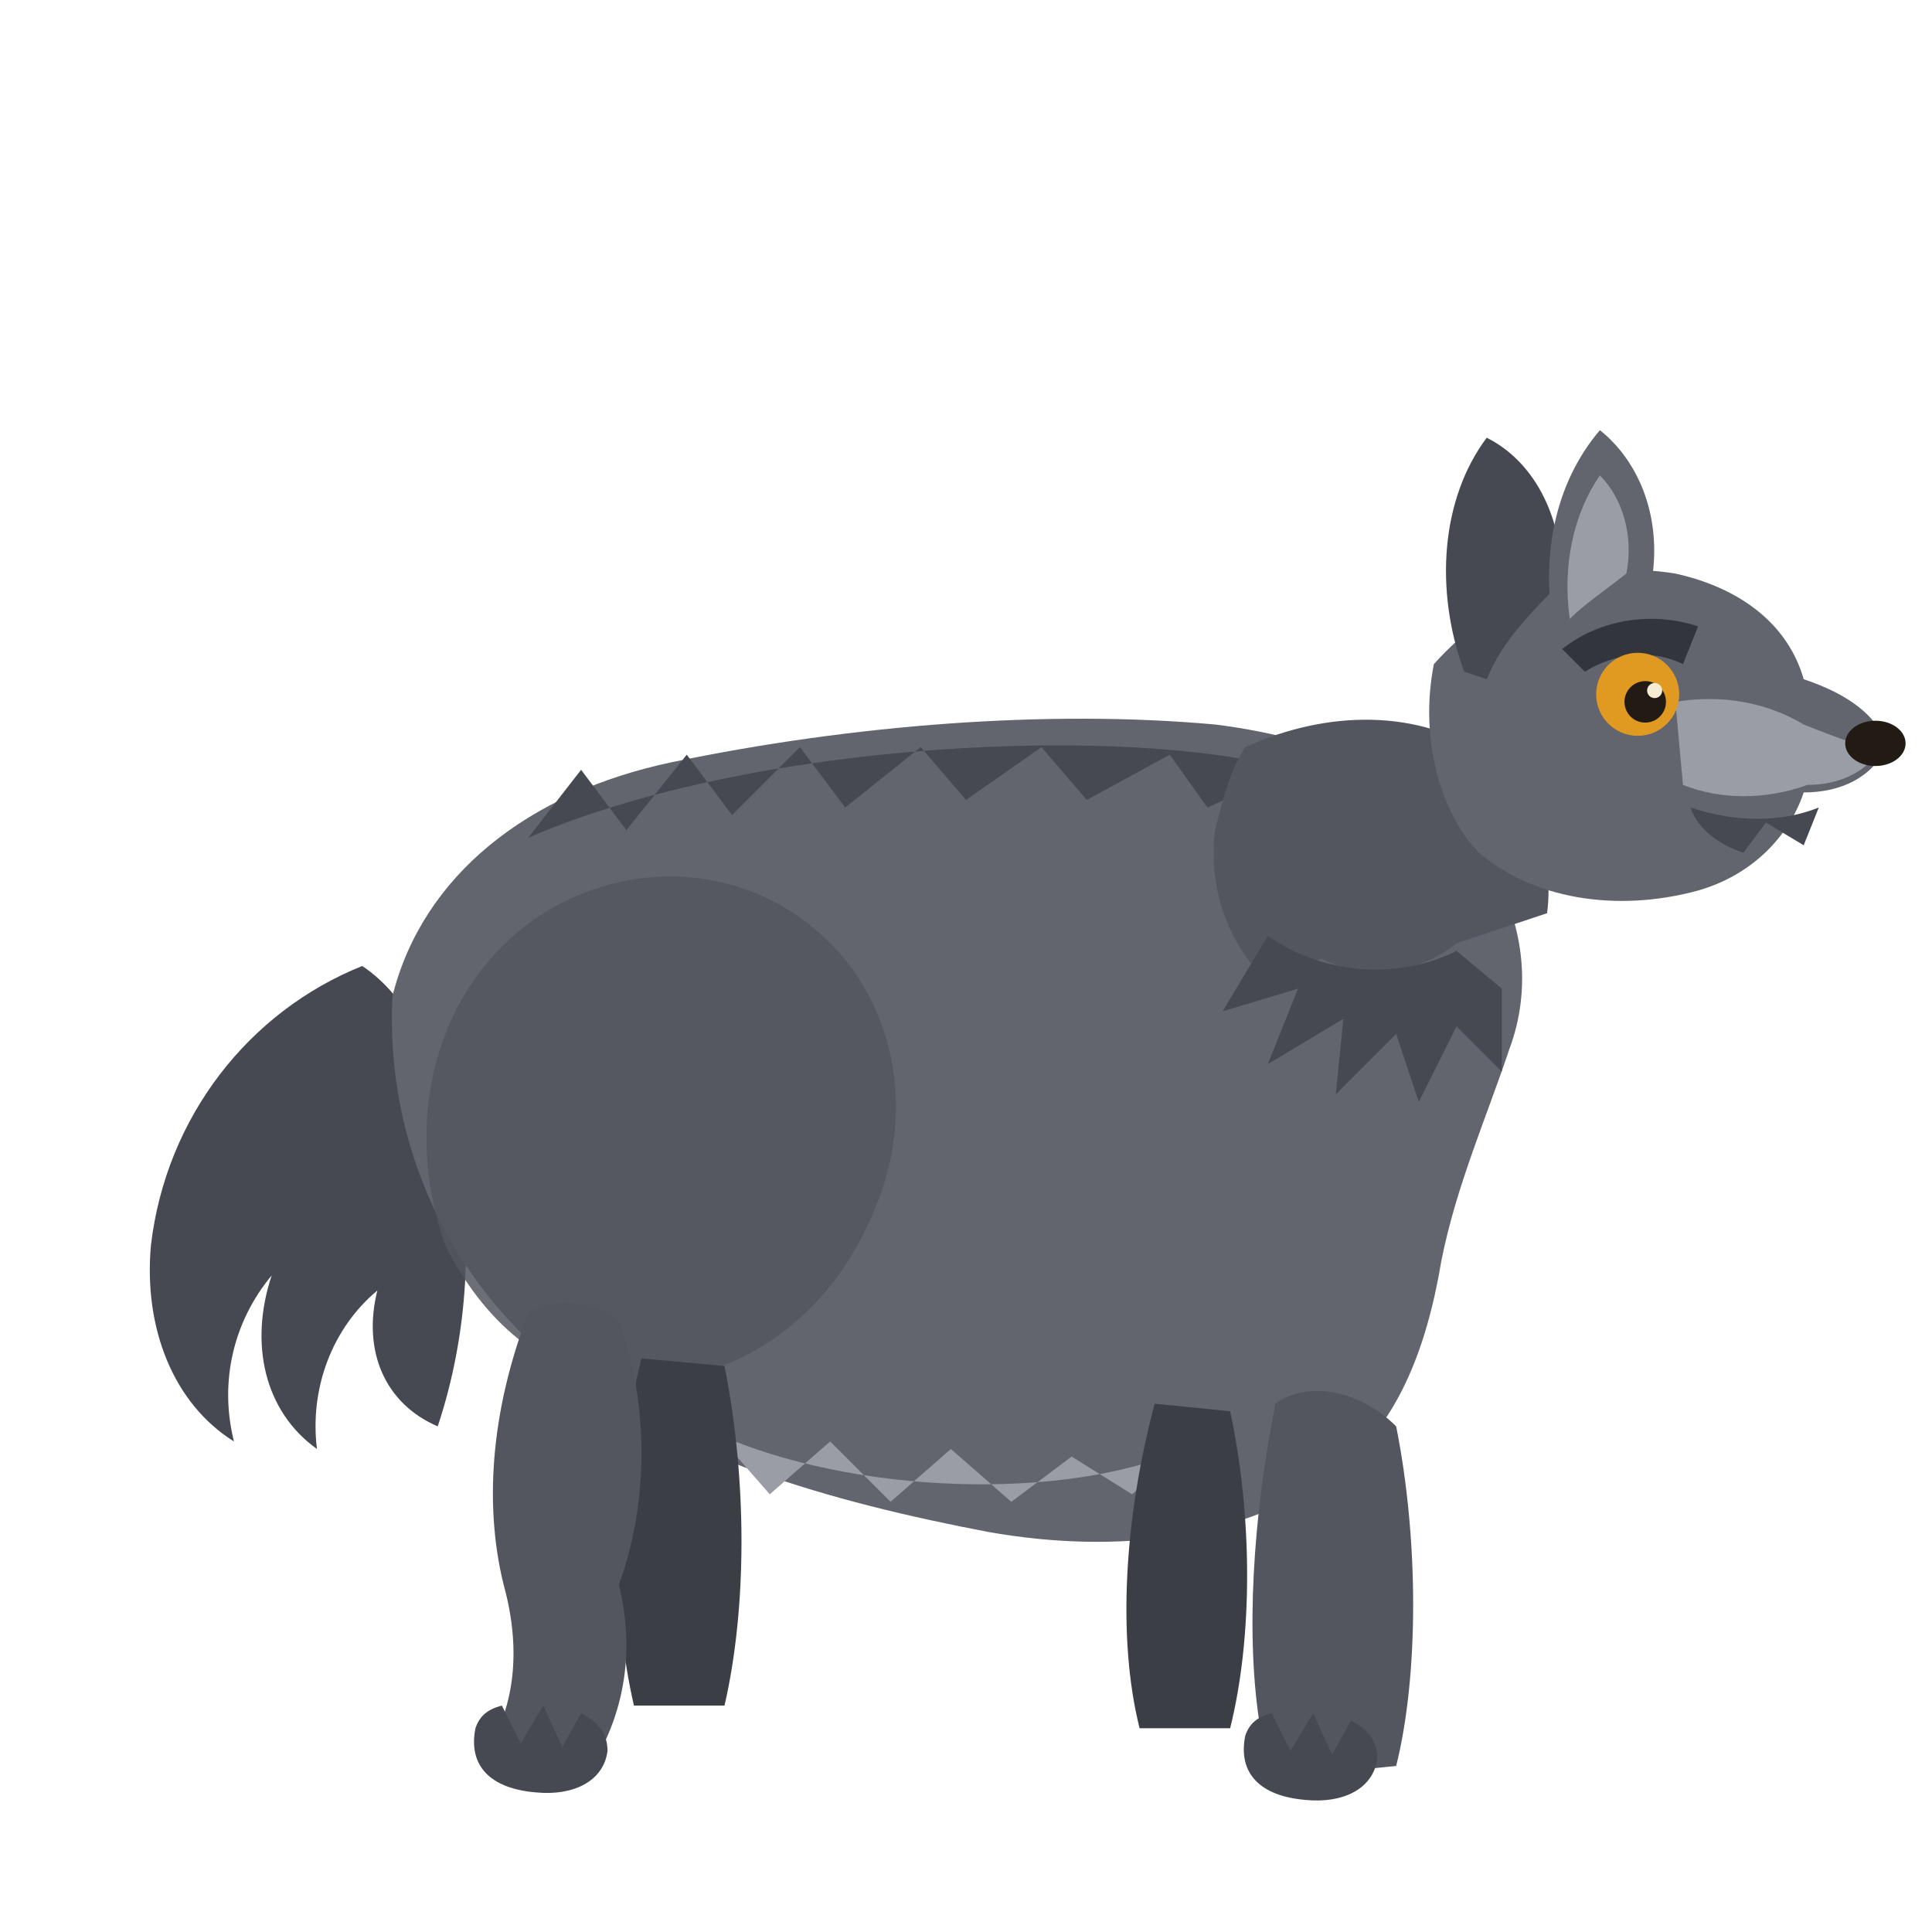
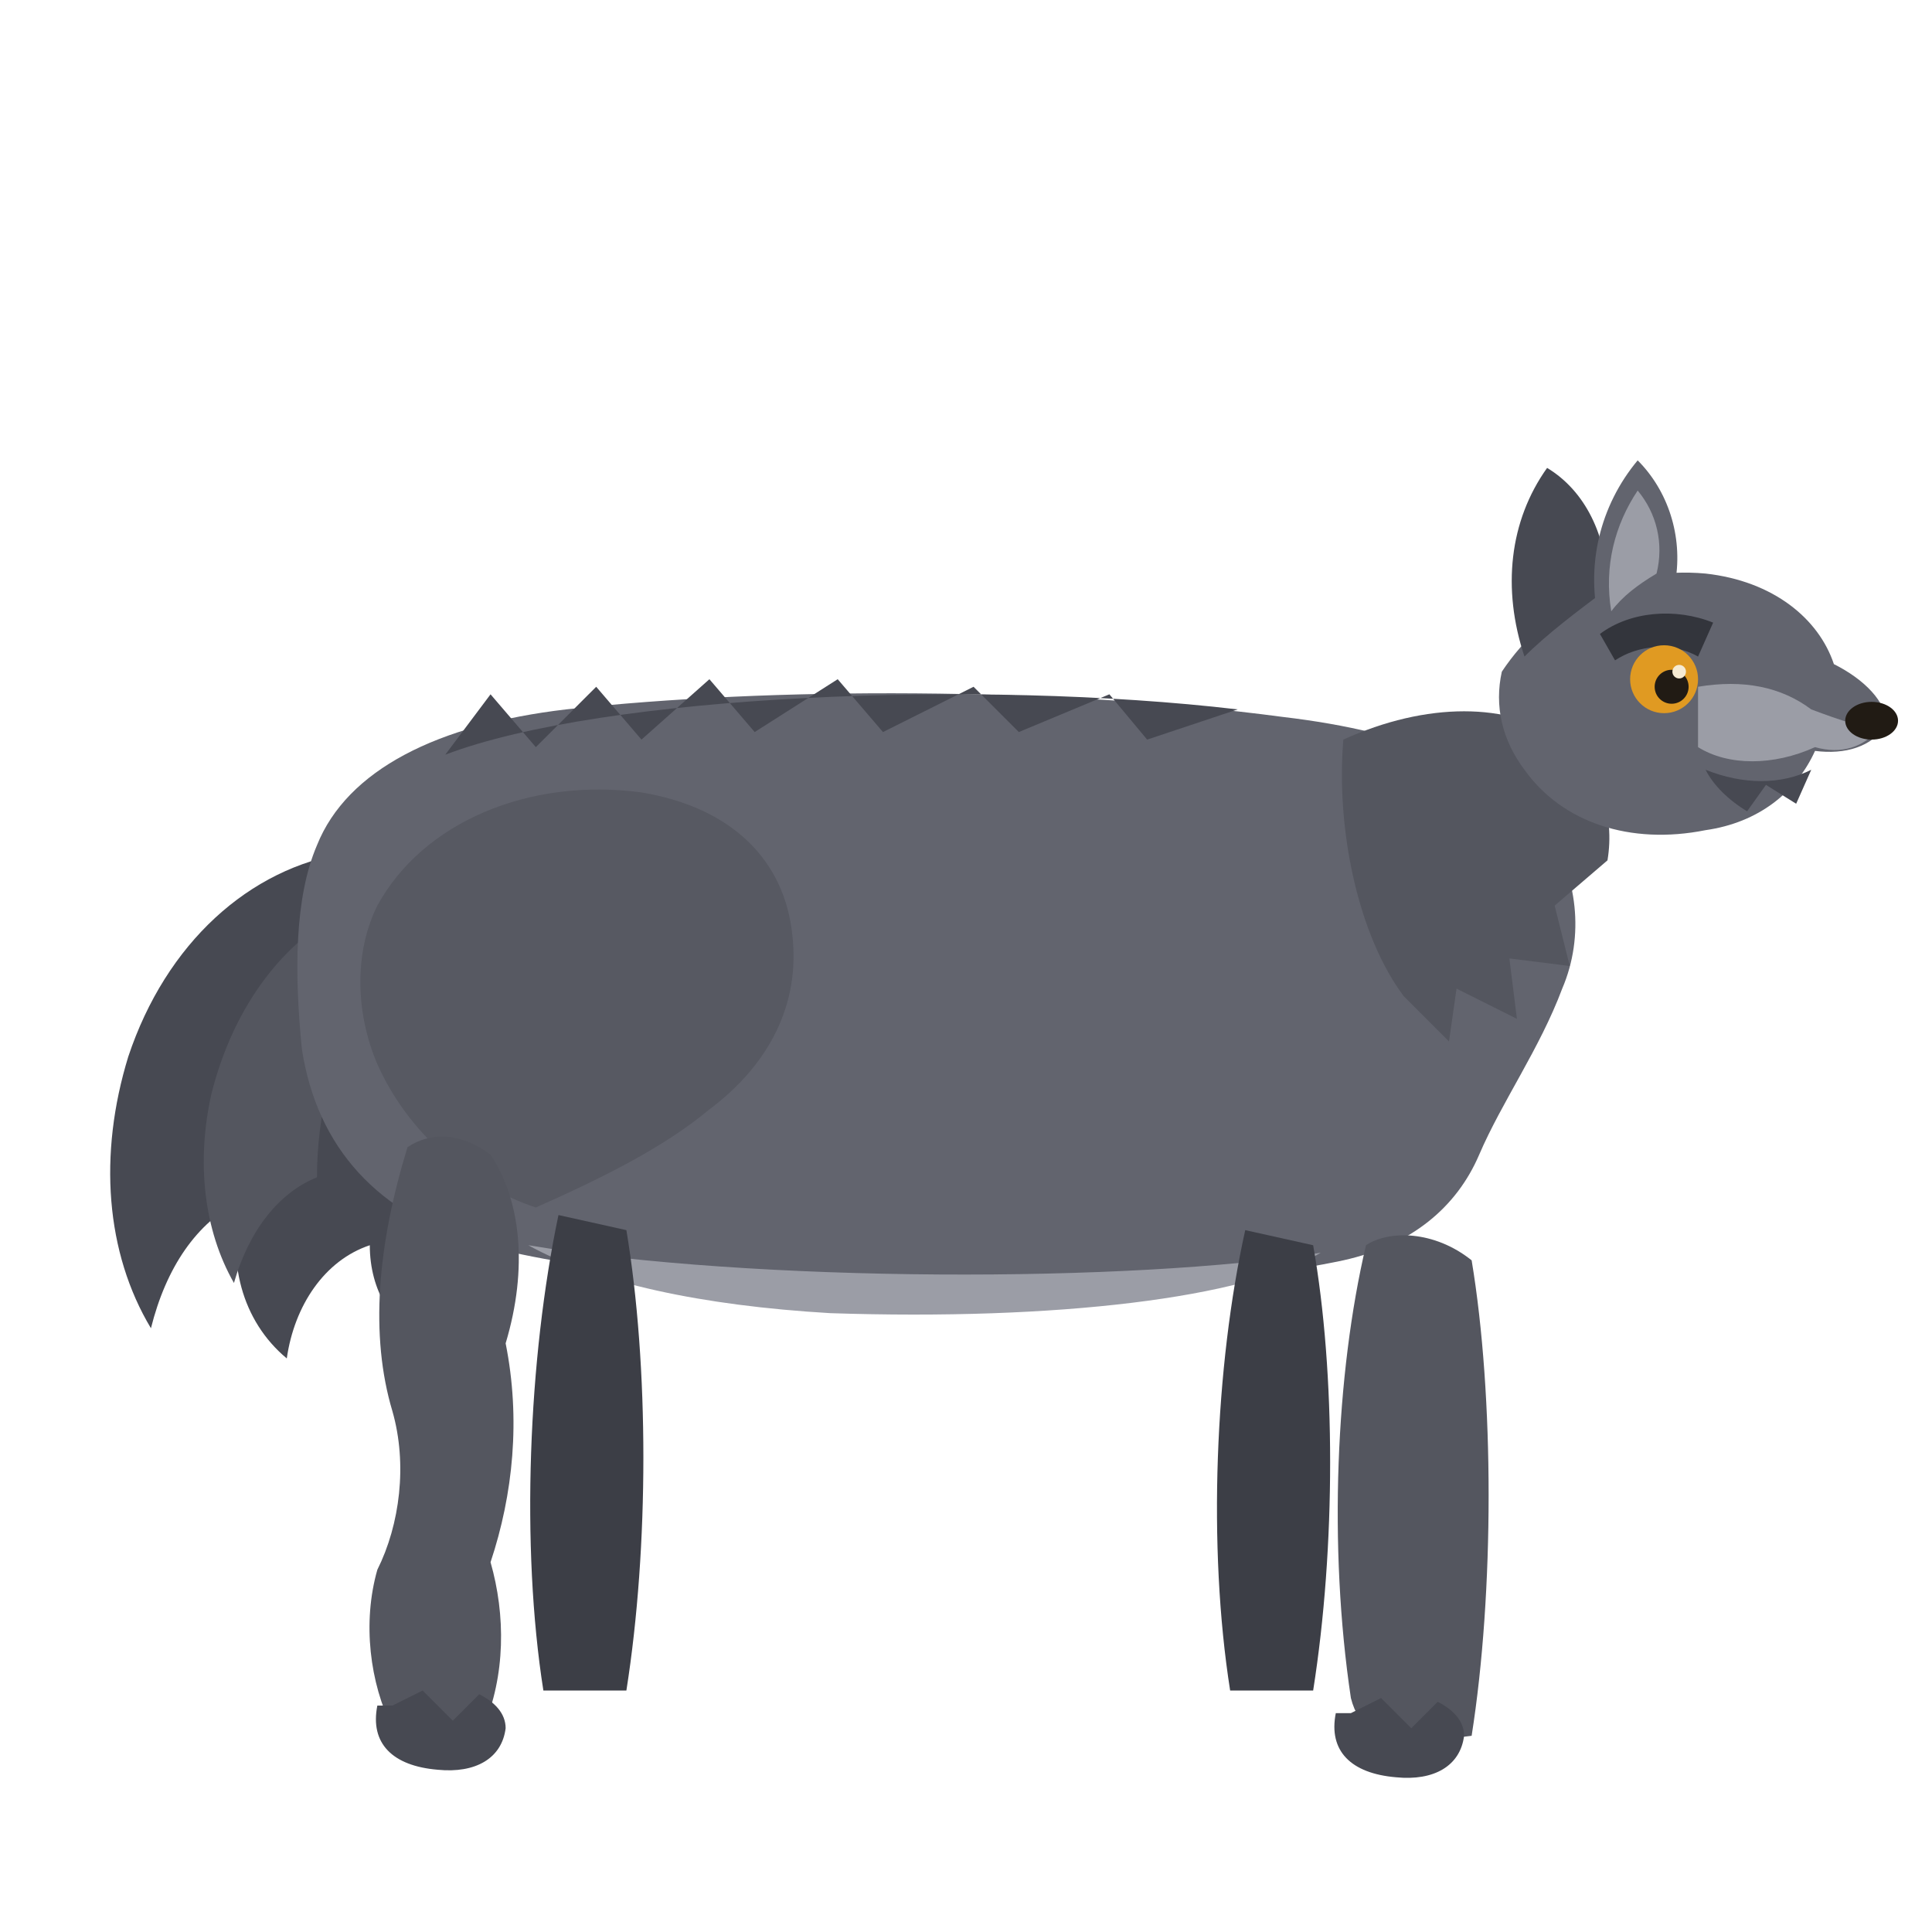
<svg xmlns="http://www.w3.org/2000/svg" viewBox="0 0 512 512" width="512" height="512">
-   <path d="M96 256 C66 268 44 296 40 330 C38 352 46 372 62 382 C58 366 62 350 72 338 C66 356 70 374 84 384 C82 368 88 352 100 342 C96 358 102 372 116 378 C124 354 126 326 120 300 C116 280 108 264 96 256 Z" fill="#474952" />
-   <path d="M104 264 C112 232 140 210 178 202 C226 192 278 188 322 192 C354 196 380 208 394 228 C404 244 406 262 400 278 C394 296 386 314 382 334 C378 358 370 378 354 390 C330 408 296 412 262 406 C220 398 178 386 148 362 C120 340 102 304 104 264 Z" fill="#62646E" />
-   <path d="M140 222 L154 204 L166 220 L182 200 L194 216 L212 198 L224 214 L244 198 L256 212 L276 198 L288 212 L310 200 L320 214 L342 204 C300 192 200 196 140 222 Z" fill="#474952" />
-   <path d="M118 330 C106 296 116 260 144 242 C170 226 202 230 222 252 C238 270 242 296 232 320 C220 350 194 368 164 366 C144 364 128 350 118 330 Z" fill="#54565F" opacity="0.85" />
-   <path d="M190 380 L204 396 L220 382 L236 398 L252 384 L268 398 L284 386 L300 396 L314 384 C282 398 226 396 190 380 Z" fill="#9B9DA6" />
-   <path d="M330 198 C352 188 376 188 394 200 C406 210 412 226 410 242 L386 250 C376 258 362 260 350 254 L338 262 C326 252 320 236 322 220 C324 212 326 204 330 198 Z" fill="#54565F" />
-   <path d="M336 248 L324 268 L344 262 L336 282 L356 270 L354 290 L370 274 L376 292 L386 272 L398 284 L398 262 L386 252 C370 260 350 258 336 248 Z" fill="#474952" />
-   <path d="M380 176 C396 158 420 148 444 152 C462 156 474 166 478 180 C490 184 498 190 500 198 C496 206 488 210 478 210 C474 222 464 232 450 236 C428 242 406 238 392 226 C382 216 376 196 380 176 Z" fill="#62646E" />
-   <path d="M388 178 C380 156 382 132 394 116 C406 122 414 136 414 154 C406 162 398 170 394 180 Z" fill="#474952" />
-   <path d="M412 168 C408 148 412 128 424 114 C434 122 440 136 438 152 C430 158 422 164 418 172 Z" fill="#62646E" />
-   <path d="M416 164 C414 150 417 136 424 126 C430 132 433 142 431 152 C426 156 420 160 416 164 Z" fill="#9B9DA6" />
-   <path d="M444 186 C456 184 468 186 478 192 C488 196 494 198 498 199 C494 205 487 208 479 208 C468 212 456 212 446 208 Z" fill="#9B9DA6" />
-   <ellipse cx="497" cy="197" rx="8" ry="6" fill="#211B14" />
-   <path d="M448 214 C460 218 472 218 482 214 L478 224 L468 218 L462 226 C456 224 450 220 448 214 Z" fill="#474952" />
-   <path d="M414 172 C424 164 438 162 450 166 L446 176 C438 172 428 173 420 178 Z" fill="#33353C" />
-   <circle cx="434" cy="184" r="11" fill="#E09A22" />
-   <circle cx="436" cy="186" r="5.5" fill="#211B14" />
-   <circle cx="438.5" cy="183" r="2" fill="#F6EBD3" />
-   <path d="M170 360 C162 392 162 426 168 452 L192 452 C198 426 198 392 192 362 Z" fill="#3C3E46" />
-   <path d="M306 372 C298 402 296 434 302 458 L326 458 C332 434 332 402 326 374 Z" fill="#3C3E46" />
-   <path d="M140 348 C130 374 128 400 134 422 C138 438 136 452 130 462 L158 466 C166 452 168 436 164 420 C172 398 172 372 164 350 C156 344 146 344 140 348 Z" fill="#54565F" />
-   <path d="M126 458 C124 468 130 474 142 475 C152 476 160 472 161 464 C161 459 158 456 154 454 L149 463 L144 452 L138 462 L133 452 C129 453 127 455 126 458 Z" fill="#474952" />
-   <path d="M338 372 C332 402 330 434 334 458 C336 466 342 470 350 470 L370 468 C376 444 376 408 370 378 C360 368 346 366 338 372 Z" fill="#54565F" />
-   <path d="M330 460 C328 470 334 476 346 477 C356 478 364 474 365 466 C365 461 362 458 358 456 L353 465 L348 454 L342 464 L337 454 C333 455 331 457 330 460 Z" fill="#474952" />
+   <path d="M92 226 C66 230 44 250 34 280 C26 306 28 332 40 352 C44 336 52 324 64 318 C60 334 64 350 76 360 C78 346 86 334 98 330 C98 342 104 352 114 356 C124 332 124 300 116 272 C110 252 102 236 92 226 Z" fill="#474952" />
+   <path d="M94 240 C76 248 62 266 56 290 C52 308 54 326 62 340 C66 326 74 316 84 312 C84 296 88 278 96 264 C98 256 98 248 94 240 Z" fill="#54565F" />
+   <path d="M84 224 C92 204 116 192 150 188 C204 182 280 182 340 190 C374 194 398 204 410 220 C418 232 420 248 414 262 C408 278 398 292 392 306 C386 320 374 330 356 334 C300 346 180 344 128 330 C100 322 84 304 80 278 C78 258 78 238 84 224 Z" fill="#62646E" />
+   <path d="M118 200 L130 184 L142 198 L158 182 L170 196 L188 180 L200 194 L222 180 L234 194 L258 182 L270 194 L294 184 L304 196 L328 188 C260 180 160 184 118 200 Z" fill="#474952" />
+   <path d="M100 240 C112 218 140 206 170 210 C194 214 208 228 210 248 C212 266 204 282 188 294 C176 304 160 312 142 320 C124 314 108 300 100 282 C94 268 94 252 100 240 Z" fill="#54565F" opacity="0.8" />
+   <path d="M140 330 C200 340 300 340 350 332 C330 344 280 350 220 348 C186 346 158 340 140 330 Z" fill="#9B9DA6" />
+   <path d="M356 196 C378 186 400 186 414 196 C424 204 428 216 426 228 L412 240 L416 256 L400 254 L402 270 L386 262 L384 276 L372 264 C360 248 354 220 356 196 Z" fill="#54565F" />
+   <path d="M398 178 C410 160 430 150 452 152 C470 154 482 164 486 176 C494 180 500 186 500 192 C496 198 489 200 481 199 C476 210 466 218 452 220 C432 224 414 218 404 204 C398 196 396 187 398 178 Z" fill="#62646E" />
+   <path d="M404 174 C398 156 400 138 410 124 C420 130 426 142 426 156 C418 162 410 168 404 174 Z" fill="#474952" />
+   <path d="M424 166 C420 150 424 134 434 122 C442 130 446 142 444 154 C436 158 429 162 424 166 Z" fill="#62646E" />
+   <path d="M427 162 C425 150 428 139 434 130 C439 136 441 144 439 152 C434 155 430 158 427 162 Z" fill="#9B9DA6" />
+   <path d="M450 182 C462 180 472 182 480 188 C488 191 494 193 498 193 C494 198 488 200 481 198 C470 203 458 203 450 198 Z" fill="#9B9DA6" />
+   <ellipse cx="496" cy="191" rx="7" ry="5" fill="#211B14" />
+   <path d="M452 204 C462 208 472 208 480 204 L476 213 L468 208 L463 215 C458 212 454 208 452 204 Z" fill="#474952" />
+   <path d="M424 168 C432 162 444 161 454 165 L450 174 C443 170 434 171 428 175 Z" fill="#33353C" />
+   <circle cx="441" cy="180" r="9" fill="#E09A22" />
+   <circle cx="443" cy="182" r="4.5" fill="#211B14" />
+   <circle cx="445" cy="178" r="1.8" fill="#F6EBD3" />
+   <path d="M148 322 C140 360 138 410 144 448 L166 448 C172 410 172 362 166 326 Z" fill="#3C3E46" />
+   <path d="M330 326 C322 362 320 410 326 448 L348 448 C354 410 354 364 348 330 Z" fill="#3C3E46" />
+   <path d="M108 304 C100 330 98 354 104 374 C108 388 106 404 100 416 C96 430 98 446 104 458 L128 458 C134 444 134 428 130 414 C136 396 138 376 134 356 C140 336 138 318 130 306 C122 300 114 300 108 304 Z" fill="#54565F" />
+   <path d="M100 452 C98 462 104 468 116 469 C126 470 133 466 134 458 C134 454 131 451 127 449 L120 456 L112 448 L104 452 Z" fill="#474952" />
+   <path d="M362 330 C354 364 352 410 358 450 C360 458 366 462 374 462 L390 460 C396 422 396 370 390 334 C380 326 368 326 362 330 Z" fill="#54565F" />
+   <path d="M354 454 C352 464 358 470 370 471 C380 472 387 468 388 460 C388 456 385 453 381 451 L374 458 L366 450 L358 454 Z" fill="#474952" />
</svg>
